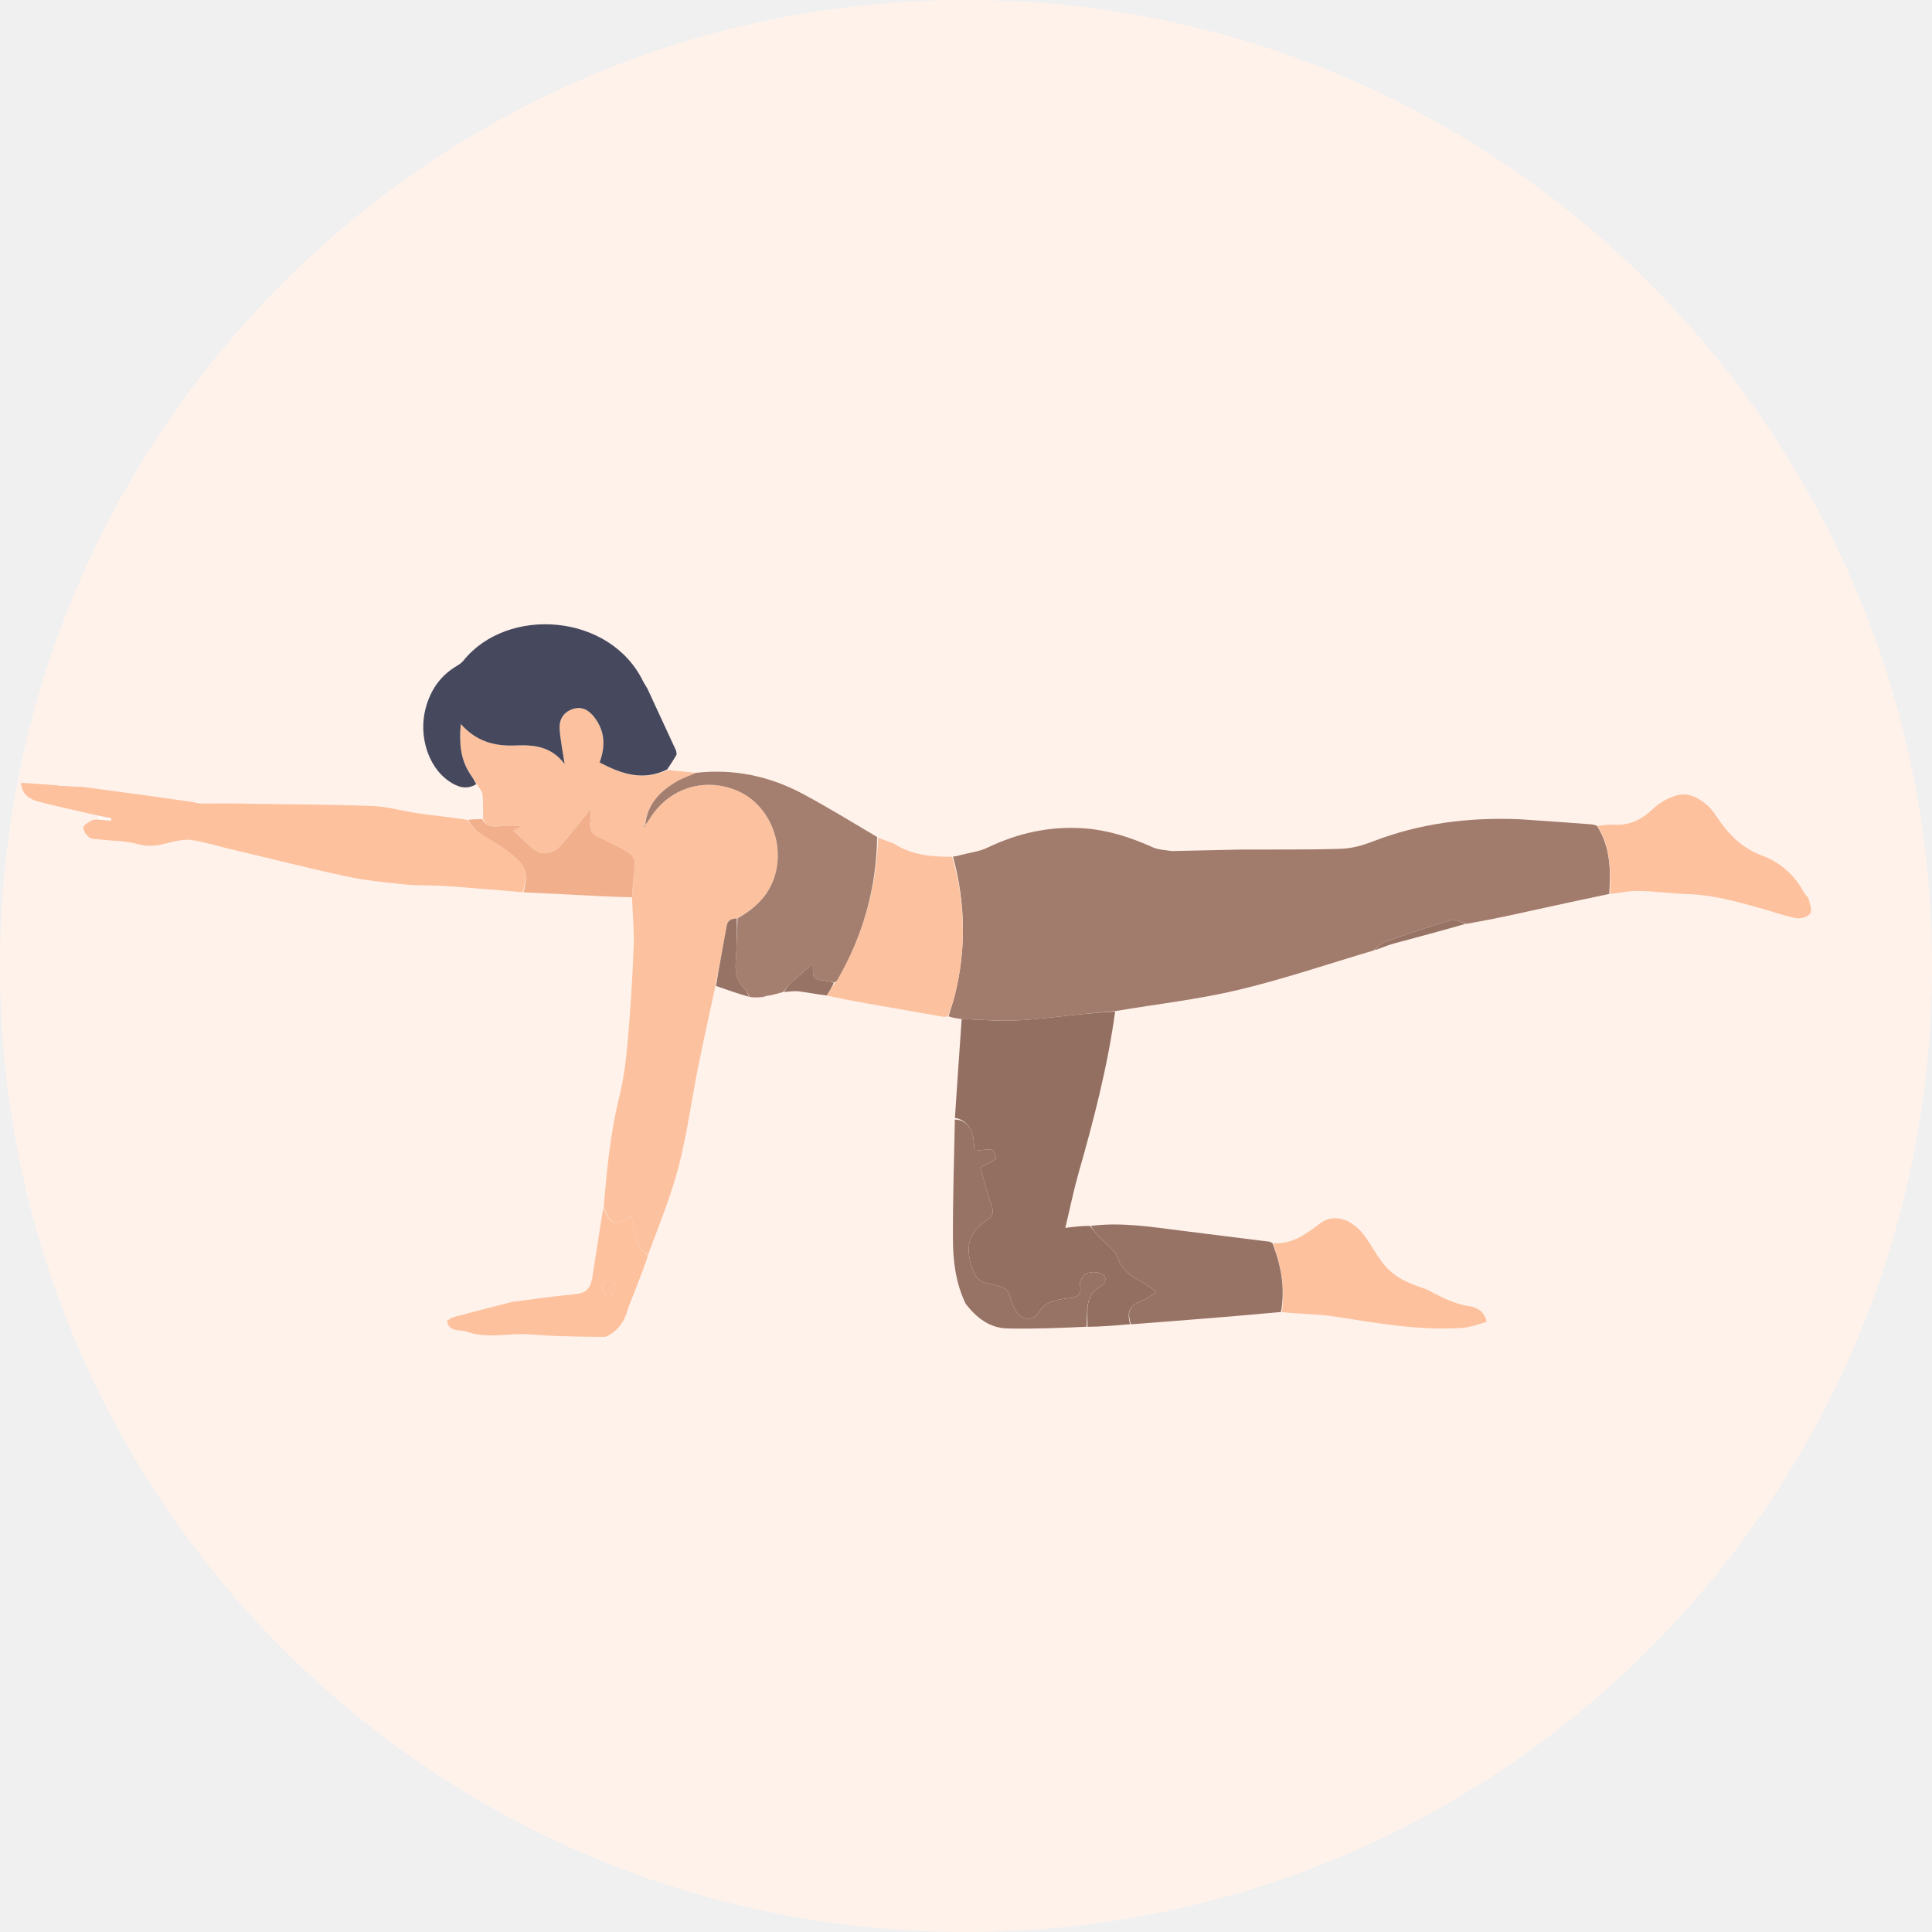
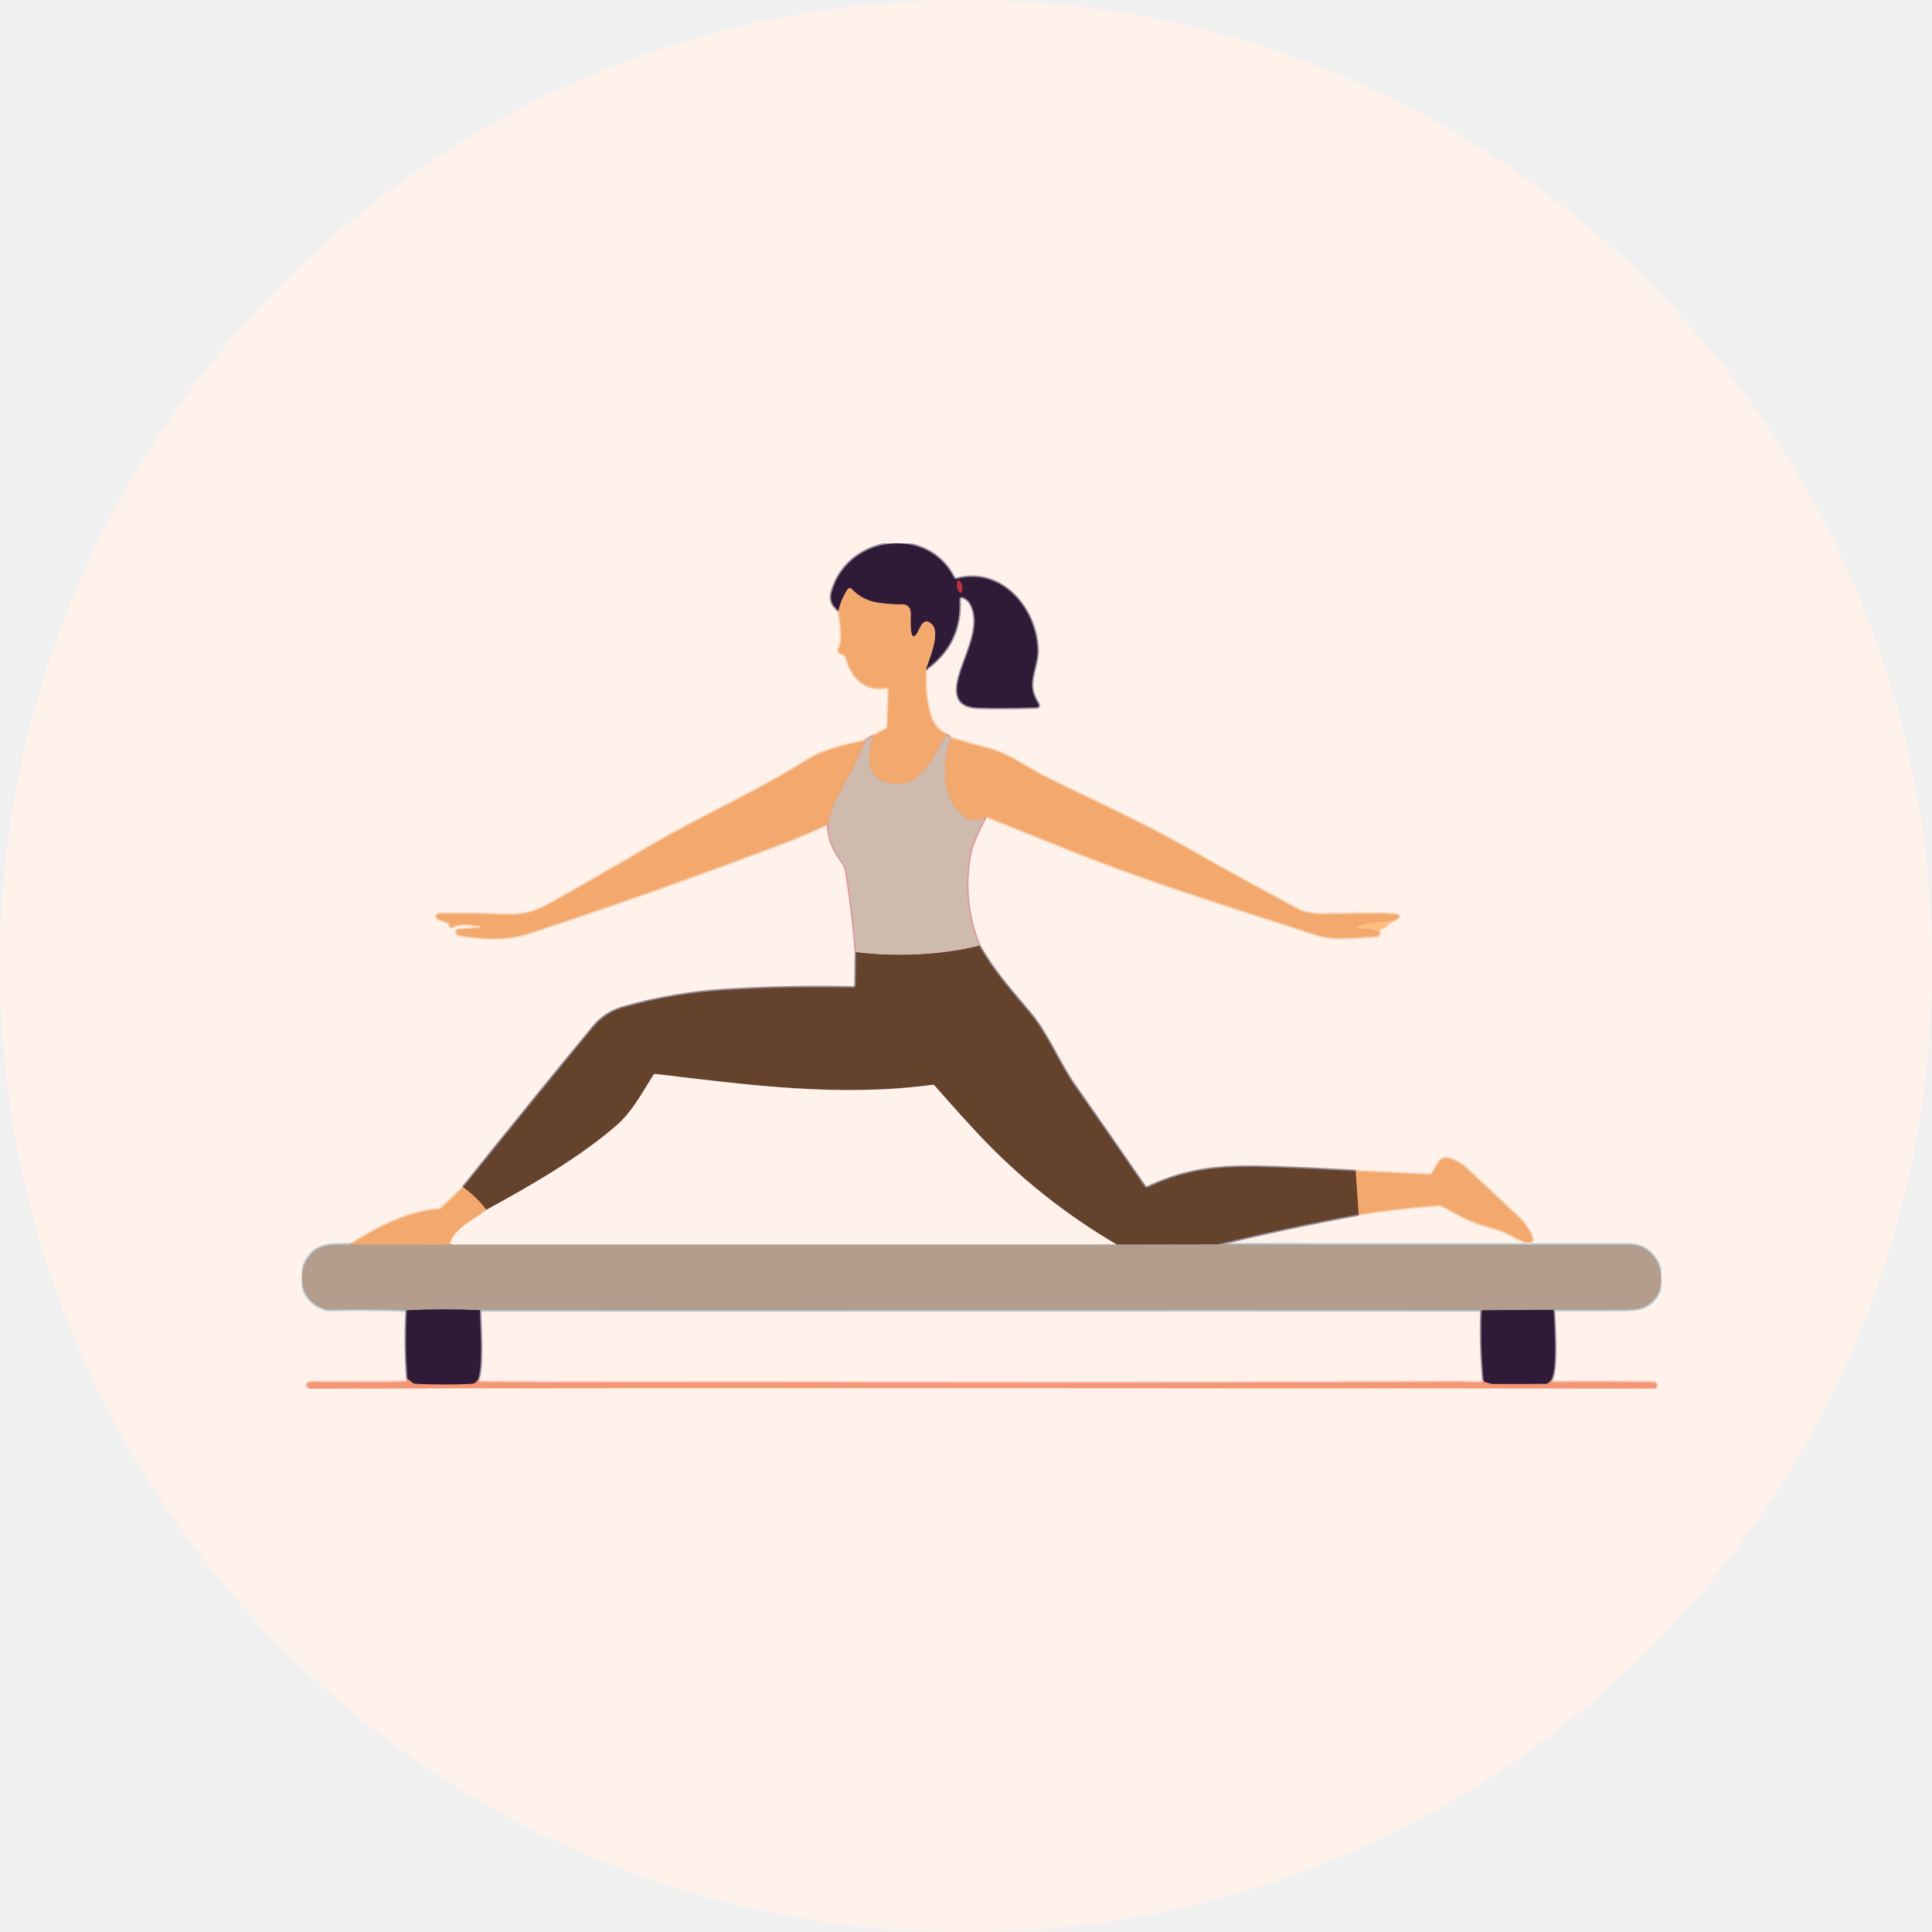
<svg xmlns="http://www.w3.org/2000/svg" width="64" height="64" viewBox="0 0 64 64" fill="none">
-   <g clip-path="url(#clip0_896_10957)">
-     <rect width="64" height="64" rx="32" fill="#FFF2EB" />
-     <path d="M45.501 31.486C44.011 31.927 42.535 32.431 41.025 32.791C39.707 33.105 38.35 33.257 36.96 33.491C36.51 33.537 36.11 33.569 35.711 33.608C35.025 33.674 34.34 33.774 33.652 33.803C33.055 33.828 32.455 33.775 31.832 33.756C31.679 33.734 31.55 33.714 31.422 33.668C31.491 33.425 31.57 33.211 31.625 32.99C32.011 31.45 31.985 29.914 31.572 28.382C31.572 28.382 31.6 28.37 31.633 28.365C31.716 28.349 31.767 28.337 31.818 28.325C32.117 28.246 32.438 28.211 32.711 28.08C33.719 27.596 34.769 27.363 35.885 27.438C36.696 27.494 37.455 27.737 38.192 28.07C38.364 28.147 38.569 28.153 38.812 28.193C39.599 28.177 40.335 28.16 41.071 28.143C42.191 28.138 43.311 28.153 44.429 28.117C44.784 28.106 45.15 28.001 45.486 27.871C47.044 27.27 48.657 27.069 50.344 27.139C51.142 27.191 51.911 27.248 52.68 27.305C52.742 27.31 52.803 27.316 52.898 27.352C53.359 28.074 53.356 28.839 53.308 29.612C52.467 29.79 51.625 29.968 50.765 30.159C50.034 30.323 49.323 30.474 48.576 30.603C48.383 30.543 48.206 30.437 48.072 30.477C47.335 30.697 46.606 30.944 45.88 31.201C45.738 31.252 45.627 31.389 45.501 31.486Z" fill="#A17B6C" />
-     <path d="M17.314 29.556C16.469 29.487 15.624 29.411 14.778 29.352C14.326 29.321 13.87 29.345 13.42 29.299C12.762 29.232 12.1 29.166 11.455 29.028C10.17 28.751 8.895 28.425 7.591 28.117C7.161 28.016 6.761 27.887 6.35 27.828C6.115 27.795 5.858 27.85 5.622 27.91C5.272 27.998 4.949 28.074 4.572 27.965C4.173 27.849 3.738 27.858 3.319 27.809C3.198 27.795 3.052 27.807 2.963 27.743C2.862 27.67 2.763 27.528 2.759 27.412C2.756 27.338 2.923 27.251 3.024 27.184C3.072 27.151 3.142 27.151 3.245 27.147C3.417 27.166 3.548 27.173 3.678 27.181C3.681 27.157 3.683 27.134 3.685 27.11C3.519 27.074 3.354 27.038 3.188 27.003C2.556 26.857 1.921 26.722 1.294 26.559C1.003 26.483 0.731 26.347 0.694 25.931C1.105 25.957 1.492 25.981 1.92 26.018C1.995 26.031 2.029 26.033 2.063 26.034C2.19 26.043 2.318 26.052 2.496 26.062C2.593 26.063 2.64 26.063 2.687 26.062C3.921 26.225 5.154 26.389 6.426 26.575C6.538 26.604 6.613 26.611 6.688 26.617C7.065 26.617 7.441 26.618 7.846 26.615C8.008 26.616 8.143 26.624 8.278 26.626C9.636 26.648 10.994 26.648 12.351 26.7C12.852 26.72 13.347 26.871 13.848 26.942C14.379 27.018 14.913 27.069 15.474 27.157C15.621 27.317 15.721 27.476 15.862 27.579C16.11 27.761 16.393 27.896 16.644 28.075C17.442 28.645 17.521 28.83 17.314 29.556Z" fill="#FDC19E" />
-     <path d="M53.335 29.614C53.356 28.839 53.359 28.074 52.922 27.363C53.1 27.334 53.287 27.31 53.473 27.32C53.983 27.346 54.38 27.155 54.751 26.801C54.978 26.584 55.291 26.408 55.596 26.333C56.037 26.223 56.566 26.596 56.824 26.99C57.208 27.575 57.659 28.079 58.366 28.341C58.958 28.56 59.449 28.977 59.756 29.563C59.799 29.644 59.895 29.705 59.916 29.788C59.958 29.946 60.035 30.162 59.965 30.262C59.89 30.372 59.653 30.441 59.506 30.415C59.143 30.351 58.792 30.22 58.435 30.119C57.611 29.886 56.789 29.648 55.922 29.619C55.376 29.601 54.831 29.524 54.285 29.513C53.978 29.507 53.67 29.579 53.335 29.614Z" fill="#FDC19E" />
-     <path d="M49.248 43.789C48.963 43.874 48.681 43.973 48.393 43.991C46.985 44.078 45.607 43.828 44.223 43.614C43.652 43.526 43.067 43.531 42.463 43.465C42.579 42.662 42.434 41.922 42.173 41.195C42.183 41.191 42.193 41.182 42.202 41.183C42.817 41.215 43.258 40.884 43.721 40.532C44.198 40.169 44.815 40.385 45.24 40.989C45.431 41.261 45.591 41.555 45.791 41.82C46.144 42.29 46.654 42.523 47.221 42.697C47.701 42.941 48.146 43.195 48.675 43.271C48.936 43.309 49.185 43.453 49.248 43.789Z" fill="#FDC19E" />
-     <path d="M3.195 27.019C3.354 27.038 3.52 27.074 3.685 27.11C3.683 27.133 3.681 27.157 3.678 27.18C3.548 27.173 3.417 27.166 3.268 27.144C3.234 27.098 3.218 27.066 3.195 27.019Z" fill="#FEF9F6" />
-     <path d="M6.684 26.597C6.613 26.611 6.538 26.604 6.451 26.579C6.519 26.565 6.599 26.571 6.684 26.597Z" fill="#FEFAF7" />
-     <path d="M2.684 26.041C2.64 26.063 2.593 26.063 2.523 26.06C2.56 26.045 2.621 26.033 2.684 26.041Z" fill="#FEFAF7" />
-     <path d="M50.374 26.231C50.345 26.215 50.314 26.181 50.298 26.136C50.333 26.154 50.352 26.184 50.374 26.231Z" fill="#FEFAF7" />
-     <path d="M2.059 26.018C2.029 26.032 1.995 26.031 1.948 26.017C1.976 26.003 2.016 26.003 2.059 26.018Z" fill="#FEFAF7" />
-     <path d="M50.311 25.982C50.282 25.965 50.252 25.931 50.236 25.886C50.27 25.904 50.29 25.934 50.311 25.982Z" fill="#FEFAF7" />
-     <path d="M19.999 39.999C20.099 38.76 20.219 37.525 20.52 36.31C20.668 35.711 20.742 35.088 20.796 34.471C20.886 33.438 20.95 32.401 20.991 31.365C21.012 30.848 20.958 30.327 20.938 29.751C20.958 29.445 20.97 29.197 20.999 28.951C21.065 28.404 21.036 28.339 20.545 28.084C20.343 27.979 20.145 27.86 19.933 27.783C19.652 27.68 19.508 27.521 19.558 27.205C19.583 27.049 19.562 26.886 19.562 26.802C19.265 27.169 18.939 27.602 18.58 28.004C18.337 28.276 17.963 28.343 17.735 28.172C17.482 27.982 17.259 27.75 17.006 27.521C17.111 27.462 17.193 27.416 17.275 27.369C17.023 27.333 16.785 27.344 16.548 27.369C16.318 27.395 16.11 27.389 16.004 27.136C16 26.865 16.012 26.593 15.985 26.325C15.974 26.215 15.88 26.114 15.8 25.981C15.714 25.858 15.657 25.76 15.592 25.667C15.25 25.171 15.21 24.623 15.263 23.981C15.78 24.566 16.392 24.722 17.061 24.695C17.67 24.67 18.247 24.709 18.704 25.309C18.637 24.858 18.561 24.503 18.538 24.144C18.52 23.841 18.661 23.594 18.968 23.49C19.283 23.383 19.514 23.53 19.697 23.771C20.043 24.226 20.058 24.726 19.863 25.256C20.588 25.643 21.31 25.881 22.122 25.508C22.453 25.547 22.763 25.568 23.056 25.601C22.82 25.709 22.587 25.782 22.385 25.905C21.851 26.227 21.441 26.649 21.361 27.319C21.343 27.348 21.339 27.371 21.335 27.394C21.343 27.396 21.351 27.397 21.358 27.398C21.364 27.37 21.369 27.341 21.393 27.303C21.457 27.223 21.503 27.154 21.548 27.083C22.175 26.102 23.337 25.739 24.412 26.189C25.397 26.602 25.953 27.766 25.709 28.855C25.543 29.596 25.061 30.064 24.408 30.425C24.21 30.431 24.103 30.489 24.069 30.686C23.955 31.343 23.824 31.996 23.696 32.679C23.503 33.59 23.302 34.469 23.125 35.354C22.906 36.45 22.761 37.565 22.481 38.644C22.223 39.636 21.828 40.591 21.47 41.562C21.34 41.457 21.177 41.37 21.135 41.244C21.033 40.935 20.986 40.607 20.918 40.296C20.326 40.618 20.256 40.597 19.999 39.999Z" fill="#FCC29F" />
-     <path d="M22.101 25.49C21.31 25.881 20.588 25.643 19.863 25.256C20.058 24.726 20.043 24.226 19.697 23.771C19.514 23.53 19.283 23.383 18.968 23.49C18.661 23.594 18.52 23.841 18.538 24.144C18.561 24.503 18.637 24.858 18.704 25.309C18.247 24.709 17.67 24.67 17.061 24.695C16.392 24.722 15.78 24.566 15.263 23.982C15.21 24.623 15.25 25.171 15.592 25.667C15.657 25.76 15.715 25.858 15.778 25.977C15.438 26.184 15.135 26.062 14.852 25.864C14.185 25.395 13.862 24.377 14.096 23.478C14.251 22.882 14.569 22.399 15.108 22.075C15.195 22.022 15.288 21.963 15.351 21.885C16.805 20.069 20.22 20.304 21.316 22.594C21.374 22.691 21.41 22.752 21.447 22.813C21.759 23.488 22.072 24.163 22.384 24.839C22.401 24.876 22.409 24.916 22.415 24.994C22.305 25.184 22.203 25.337 22.101 25.49Z" fill="#46495E" />
-     <path d="M31.542 28.38C31.985 29.914 32.011 31.451 31.625 32.991C31.57 33.211 31.491 33.425 31.397 33.667C31.32 33.687 31.268 33.686 31.217 33.677C30.373 33.53 29.529 33.384 28.685 33.235C28.249 33.158 27.814 33.075 27.386 32.977C27.476 32.831 27.557 32.704 27.656 32.565C27.698 32.518 27.725 32.487 27.746 32.451C28.584 30.994 29.033 29.427 29.09 27.748C29.281 27.819 29.45 27.885 29.619 27.952C30.2 28.319 30.847 28.39 31.542 28.38Z" fill="#FCC29F" />
-     <path d="M15.976 27.134C16.11 27.39 16.318 27.395 16.548 27.37C16.784 27.344 17.023 27.333 17.275 27.369C17.193 27.416 17.111 27.462 17.006 27.521C17.259 27.75 17.481 27.982 17.735 28.172C17.963 28.343 18.337 28.276 18.58 28.004C18.939 27.602 19.264 27.169 19.562 26.802C19.562 26.886 19.583 27.049 19.558 27.205C19.508 27.521 19.652 27.68 19.933 27.783C20.145 27.86 20.343 27.979 20.545 28.084C21.036 28.34 21.065 28.404 20.999 28.951C20.97 29.197 20.958 29.445 20.938 29.722C20.223 29.71 19.51 29.668 18.796 29.63C18.32 29.604 17.844 29.585 17.341 29.559C17.521 28.83 17.442 28.645 16.644 28.075C16.393 27.896 16.11 27.761 15.862 27.579C15.721 27.476 15.621 27.317 15.503 27.162C15.651 27.138 15.8 27.136 15.976 27.134Z" fill="#F1AF8C" />
-     <path d="M31.807 28.308C31.767 28.337 31.716 28.349 31.645 28.357C31.683 28.332 31.74 28.312 31.807 28.308Z" fill="#FEF9F6" />
-     <path d="M19.983 40.019C20.256 40.597 20.326 40.618 20.918 40.296C20.986 40.608 21.033 40.935 21.135 41.244C21.177 41.371 21.34 41.457 21.469 41.585C21.266 42.176 21.041 42.744 20.816 43.312C20.701 43.737 20.502 44.094 20.058 44.284C19.51 44.289 18.969 44.273 18.373 44.255C17.875 44.232 17.429 44.174 16.988 44.202C16.473 44.234 15.961 44.291 15.466 44.116C15.233 44.033 14.871 44.149 14.808 43.75C14.886 43.708 14.959 43.649 15.041 43.627C15.677 43.456 16.315 43.293 16.976 43.124C17.653 43.038 18.305 42.943 18.959 42.883C19.39 42.843 19.552 42.739 19.624 42.301C19.746 41.548 19.854 40.793 19.983 40.019ZM20.087 42.427C19.843 42.539 19.952 42.722 20.018 42.872C20.044 42.931 20.159 42.95 20.234 42.987C20.28 42.851 20.352 42.718 20.367 42.578C20.384 42.427 20.294 42.347 20.087 42.427Z" fill="#FDC19E" />
-     <path d="M37.437 43.866C36.974 43.906 36.512 43.947 36.023 43.953C36.04 43.436 35.906 42.898 36.482 42.599C36.626 42.524 36.681 42.299 36.516 42.208C36.375 42.13 36.146 42.122 35.995 42.182C35.884 42.227 35.753 42.449 35.776 42.561C35.844 42.886 35.702 42.971 35.428 43.003C35.03 43.05 34.645 43.079 34.389 43.495C34.208 43.79 33.81 43.719 33.646 43.413C33.569 43.269 33.491 43.117 33.46 42.96C33.417 42.747 33.313 42.678 33.105 42.605C32.808 42.501 32.433 42.579 32.253 42.13C31.955 41.389 32.036 40.855 32.694 40.414C32.911 40.269 32.928 40.142 32.837 39.901C32.68 39.485 32.585 39.046 32.481 38.676C32.707 38.554 32.866 38.494 32.984 38.387C33.012 38.362 32.918 38.105 32.85 38.09C32.694 38.056 32.518 38.103 32.287 38.123C32.278 38.037 32.258 37.904 32.251 37.77C32.231 37.384 31.963 37.072 31.633 37.034C31.705 35.923 31.781 34.84 31.857 33.757C32.455 33.775 33.055 33.829 33.652 33.803C34.34 33.774 35.025 33.674 35.711 33.608C36.11 33.57 36.51 33.538 36.941 33.505C36.694 35.317 36.235 37.085 35.733 38.843C35.566 39.431 35.444 40.031 35.289 40.675C35.582 40.639 35.829 40.609 36.102 40.608C36.206 40.735 36.279 40.838 36.364 40.93C36.586 41.173 36.916 41.374 37.017 41.658C37.178 42.108 37.511 42.291 37.871 42.494C38.024 42.581 38.163 42.693 38.308 42.794C38.163 42.886 38.028 43.007 37.87 43.066C37.431 43.23 37.315 43.425 37.437 43.866Z" fill="#936F61" />
-     <path d="M37.464 43.869C37.315 43.425 37.431 43.23 37.87 43.066C38.028 43.007 38.163 42.886 38.308 42.794C38.163 42.693 38.024 42.581 37.871 42.494C37.512 42.291 37.178 42.108 37.017 41.658C36.916 41.374 36.587 41.173 36.364 40.93C36.279 40.838 36.206 40.735 36.13 40.61C37.136 40.481 38.123 40.64 39.112 40.765C40.091 40.889 41.07 41.01 42.049 41.133C42.078 41.137 42.105 41.156 42.153 41.182C42.434 41.922 42.579 42.662 42.434 43.461C40.783 43.614 39.138 43.743 37.464 43.869Z" fill="#977365" />
-     <path d="M45.524 31.483C45.627 31.389 45.738 31.252 45.88 31.202C46.606 30.944 47.335 30.697 48.072 30.477C48.206 30.438 48.383 30.543 48.551 30.602C47.76 30.833 46.959 31.041 46.16 31.259C45.951 31.317 45.75 31.406 45.524 31.483Z" fill="#977365" />
-     <path d="M31.989 43.191C31.659 42.503 31.57 41.778 31.567 41.05C31.562 39.739 31.603 38.428 31.631 37.089C31.963 37.072 32.231 37.383 32.251 37.77C32.258 37.904 32.278 38.037 32.287 38.123C32.518 38.103 32.694 38.055 32.85 38.09C32.918 38.105 33.012 38.361 32.984 38.387C32.866 38.493 32.707 38.554 32.482 38.675C32.586 39.045 32.68 39.485 32.837 39.901C32.928 40.141 32.911 40.269 32.694 40.414C32.036 40.855 31.956 41.389 32.253 42.13C32.433 42.579 32.808 42.5 33.105 42.605C33.313 42.678 33.417 42.746 33.46 42.959C33.491 43.117 33.569 43.269 33.646 43.413C33.81 43.719 34.208 43.789 34.389 43.495C34.645 43.079 35.03 43.05 35.428 43.003C35.702 42.97 35.844 42.886 35.776 42.561C35.753 42.448 35.884 42.227 35.995 42.182C36.146 42.121 36.375 42.13 36.516 42.208C36.681 42.298 36.626 42.523 36.482 42.598C35.906 42.897 36.04 43.436 35.993 43.95C35.118 43.993 34.246 44.025 33.376 44.007C32.787 43.996 32.352 43.658 31.989 43.191Z" fill="#977365" />
-     <path d="M25.939 32.862C25.769 32.911 25.599 32.961 25.393 32.992C25.301 32.995 25.246 33.015 25.19 33.035C25.081 33.041 24.973 33.047 24.837 33.026C24.759 32.913 24.722 32.811 24.653 32.743C24.404 32.499 24.348 32.206 24.372 31.872C24.405 31.389 24.414 30.904 24.433 30.421C25.061 30.064 25.543 29.596 25.709 28.855C25.953 27.766 25.397 26.602 24.412 26.189C23.337 25.739 22.175 26.102 21.548 27.083C21.503 27.154 21.457 27.223 21.394 27.303C21.375 27.312 21.375 27.313 21.375 27.313C21.441 26.649 21.851 26.227 22.385 25.905C22.587 25.782 22.82 25.709 23.056 25.601C24.319 25.46 25.495 25.711 26.591 26.296C27.423 26.741 28.227 27.236 29.056 27.727C29.033 29.427 28.584 30.994 27.746 32.451C27.725 32.487 27.698 32.518 27.639 32.545C27.545 32.525 27.486 32.507 27.426 32.5C26.924 32.443 26.924 32.443 26.929 31.959C26.929 31.948 26.904 31.936 26.91 31.941C26.678 32.144 26.446 32.339 26.224 32.544C26.119 32.64 26.033 32.755 25.939 32.862Z" fill="#A47E6F" />
-     <path d="M24.408 30.425C24.414 30.905 24.405 31.389 24.372 31.872C24.348 32.207 24.404 32.499 24.653 32.743C24.722 32.812 24.759 32.913 24.811 33.02C24.454 32.919 24.097 32.795 23.719 32.662C23.824 31.997 23.955 31.343 24.069 30.686C24.103 30.489 24.21 30.431 24.408 30.425Z" fill="#977365" />
-     <path d="M21.375 27.312C21.369 27.341 21.364 27.37 21.358 27.398C21.351 27.397 21.343 27.396 21.335 27.395C21.339 27.372 21.343 27.349 21.361 27.319C21.375 27.313 21.375 27.313 21.375 27.312Z" fill="#A47E6F" />
-     <path d="M25.963 32.86C26.033 32.756 26.119 32.64 26.223 32.544C26.446 32.339 26.678 32.144 26.91 31.941C26.903 31.936 26.929 31.948 26.929 31.959C26.924 32.443 26.924 32.443 27.426 32.501C27.486 32.507 27.545 32.525 27.622 32.558C27.557 32.704 27.476 32.831 27.386 32.977C27.076 32.942 26.776 32.878 26.472 32.841C26.314 32.822 26.15 32.851 25.963 32.86Z" fill="#977365" />
-     <path d="M20.108 42.416C20.294 42.347 20.384 42.427 20.367 42.578C20.352 42.717 20.28 42.851 20.234 42.987C20.159 42.95 20.044 42.931 20.018 42.872C19.952 42.721 19.843 42.539 20.108 42.416Z" fill="#FCC29F" />
-     <path d="M25.209 33.039C25.246 33.015 25.301 32.994 25.368 32.99C25.329 33.019 25.279 33.031 25.209 33.039Z" fill="#977365" />
+   <rect width="64" height="64" rx="32" fill="#FFF2EB" />
+   <g clip-path="url(#clip0_1759_310)">
+     <path d="M27.779 20.225C27.823 20.591 27.95 21.174 27.778 21.512C27.756 21.554 27.774 21.605 27.815 21.625L27.979 21.705C28.002 21.716 28.017 21.736 28.023 21.76C28.184 22.403 28.614 22.906 29.34 22.779C29.392 22.77 29.439 22.812 29.438 22.864L29.397 24.074C29.397 24.104 29.38 24.131 29.354 24.145L28.927 24.378" stroke="#F9D4B7" stroke-width="0.1" stroke-miterlimit="10" />
+     <path d="M28.927 24.378L28.655 24.545" stroke="#DF989F" stroke-width="0.1" stroke-miterlimit="10" />
+     <path d="M28.655 24.545C27.994 24.676 27.295 24.828 26.718 25.194C25.106 26.214 23.234 27.034 21.527 28.037C20.438 28.677 19.343 29.305 18.242 29.923C17.628 30.268 17.213 30.339 16.518 30.296C15.841 30.255 15.233 30.266 14.589 30.27C14.466 30.271 14.43 30.319 14.482 30.415C14.493 30.433 14.51 30.447 14.53 30.454L14.833 30.552C14.863 30.562 14.884 30.587 14.889 30.618L14.895 30.656C14.903 30.7 14.951 30.724 14.991 30.704C15.271 30.563 15.588 30.635 15.887 30.674C15.9 30.676 15.91 30.686 15.912 30.698C15.918 30.761 15.412 30.764 15.193 30.789C15.152 30.794 15.121 30.826 15.118 30.867C15.115 30.929 15.143 30.965 15.203 30.976C15.915 31.1 16.776 31.158 17.488 30.923C20.374 29.972 23.237 28.956 26.076 27.876C26.541 27.699 26.99 27.496 27.439 27.293" stroke="#F9D4B7" stroke-width="0.1" stroke-miterlimit="10" />
+     <path d="M27.438 27.294C27.453 27.827 27.603 28.131 27.908 28.555C27.98 28.657 28.026 28.767 28.044 28.886C28.183 29.765 28.288 30.652 28.361 31.547" stroke="#DF989F" stroke-width="0.1" stroke-miterlimit="10" />
+     <path d="M28.361 31.547L28.346 32.633C28.345 32.68 28.306 32.717 28.26 32.716C26.853 32.685 25.448 32.711 24.044 32.797C22.896 32.868 21.77 33.06 20.666 33.371C20.256 33.486 19.923 33.7 19.666 34.012C18.431 35.507 16.99 37.281 15.342 39.332" stroke="#978D9B" stroke-width="0.1" stroke-miterlimit="10" />
+     <path d="M15.342 39.333L14.612 40.032C14.598 40.045 14.58 40.053 14.561 40.054C13.499 40.139 12.525 40.642 11.603 41.23" stroke="#F9D4B7" stroke-width="0.1" stroke-miterlimit="10" />
+     <path d="M11.603 41.23C11.05 41.226 10.579 41.196 10.265 41.589C9.822 42.145 9.931 42.989 10.621 43.308C10.742 43.364 10.851 43.391 10.95 43.388C11.793 43.369 12.635 43.375 13.477 43.406" stroke="#B8CCD6" stroke-width="0.1" stroke-miterlimit="10" />
+     <path d="M13.476 43.406C13.434 44.158 13.441 44.909 13.498 45.66" stroke="#978D9B" stroke-width="0.1" stroke-miterlimit="10" />
+     <path d="M13.498 45.66C13.525 45.701 13.529 45.734 13.51 45.759C13.471 45.81 10.677 45.785 10.377 45.785C10.273 45.785 10.056 45.821 10.235 45.979C10.25 45.992 10.27 46 10.29 46C25.124 45.941 39.958 45.986 54.79 45.995C54.835 45.995 54.871 45.96 54.874 45.916L54.876 45.882C54.878 45.835 54.84 45.795 54.793 45.794C53.683 45.78 52.572 45.778 51.463 45.786C51.421 45.787 51.391 45.765 51.376 45.721" stroke="#FACABA" stroke-width="0.1" stroke-miterlimit="10" />
+     <path d="M51.377 45.721C51.599 45.355 51.485 43.893 51.466 43.391" stroke="#978D9B" stroke-width="0.1" stroke-miterlimit="10" />
+     <path d="M51.466 43.39C52.25 43.394 53.035 43.394 53.822 43.388C54.137 43.385 54.367 43.345 54.514 43.267C55.44 42.769 55.038 41.232 53.986 41.233C49.435 41.235 44.884 41.232 40.332 41.222" stroke="#B8CCD6" stroke-width="0.1" stroke-miterlimit="10" />
+     <path d="M40.332 41.222C41.883 40.842 43.443 40.51 45.01 40.226" stroke="#978D9B" stroke-width="0.1" stroke-miterlimit="10" />
+     <path d="M45.01 40.225C45.908 40.086 46.801 39.983 47.688 39.919C47.703 39.918 47.718 39.92 47.731 39.927C48.166 40.142 48.583 40.414 49.041 40.557C49.353 40.655 49.687 40.724 49.978 40.872C50.082 40.925 50.968 41.477 50.719 40.891C50.65 40.727 50.423 40.44 50.333 40.356C49.756 39.812 49.179 39.269 48.6 38.727C48.42 38.558 48.223 38.442 48.009 38.378C47.853 38.331 47.733 38.38 47.648 38.523L47.44 38.872C47.424 38.898 47.395 38.913 47.364 38.912L44.909 38.796" stroke="#F9D4B7" stroke-width="0.1" stroke-miterlimit="10" />
+     <path d="M44.909 38.795C44.066 38.748 43.222 38.708 42.377 38.677C40.702 38.615 39.488 38.638 38.021 39.334C37.984 39.352 37.94 39.34 37.917 39.307C37.149 38.19 36.376 37.075 35.598 35.964C35.059 35.195 34.709 34.269 34.115 33.562C33.363 32.668 32.913 32.164 32.435 31.332" stroke="#978D9B" stroke-width="0.1" stroke-miterlimit="10" />
+     <path d="M32.435 31.332C32.028 30.334 31.931 29.302 32.141 28.236C32.187 28 32.357 27.601 32.65 27.039" stroke="#DF989F" stroke-width="0.1" stroke-miterlimit="10" />
+     <path d="M32.651 27.039C33.585 27.413 34.522 27.788 35.462 28.163C37.968 29.165 40.249 29.873 43.663 30.978C44.174 31.144 44.892 31.052 45.616 31.01C45.638 31.008 45.659 30.998 45.673 30.982C45.707 30.945 45.708 30.901 45.675 30.852" stroke="#F9D4B7" stroke-width="0.1" stroke-miterlimit="10" />
+     <path d="M45.675 30.852C45.713 30.781 45.772 30.74 45.853 30.729C45.872 30.727 45.89 30.718 45.903 30.704L46.075 30.521" stroke="#FFDEC0" stroke-width="0.1" stroke-miterlimit="10" />
+     <path d="M46.076 30.521C46.143 30.507 46.204 30.482 46.258 30.447C46.384 30.363 46.371 30.312 46.221 30.294C46.067 30.276 45.935 30.266 45.825 30.266C45.351 30.263 44.702 30.27 43.874 30.286C43.62 30.291 43.209 30.241 43.028 30.145C41.742 29.455 40.464 28.751 39.195 28.031C37.747 27.21 36.213 26.522 34.718 25.787C33.997 25.433 33.368 24.924 32.569 24.751C32.183 24.666 31.847 24.544 31.481 24.441" stroke="#F9D4B7" stroke-width="0.1" stroke-miterlimit="10" />
+     <path d="M31.481 24.441L31.356 24.332" stroke="#DF989F" stroke-width="0.1" stroke-miterlimit="10" />
+     <path d="M31.356 24.332C31.078 24.196 30.896 23.974 30.81 23.67C30.68 23.211 30.635 22.709 30.675 22.165" stroke="#F9D4B7" stroke-width="0.1" stroke-miterlimit="10" />
+     <path d="M30.674 22.164C31.463 21.592 31.831 20.825 31.779 19.861C31.776 19.801 31.835 19.758 31.892 19.779C31.998 19.817 32.078 19.881 32.134 19.971C32.535 20.616 32.063 21.54 31.847 22.191C31.651 22.78 31.545 23.4 32.376 23.437C32.835 23.458 33.48 23.455 34.313 23.429C34.411 23.427 34.434 23.384 34.381 23.301C34.307 23.185 34.252 23.062 34.215 22.931C34.09 22.49 34.373 22.014 34.366 21.55C34.343 20.177 33.18 18.783 31.694 19.179C31.655 19.189 31.616 19.172 31.598 19.136C30.701 17.374 28.047 17.755 27.552 19.636C27.493 19.862 27.568 20.059 27.779 20.225" stroke="#978D9B" stroke-width="0.1" stroke-miterlimit="10" />
+     <path d="M30.674 22.165C30.785 21.836 31.16 20.967 30.872 20.683C30.556 20.369 30.454 20.908 30.341 21.031C30.106 21.286 30.177 20.405 30.171 20.307C30.159 20.107 30.054 20.011 29.854 20.019C29.668 20.024 29.429 20.009 29.139 19.974C28.769 19.928 28.46 19.772 28.21 19.508C28.173 19.469 28.11 19.474 28.08 19.519C27.934 19.736 27.834 19.972 27.778 20.225" stroke="#916253" stroke-width="0.1" stroke-miterlimit="10" />
+     <path d="M31.356 24.332C31.242 24.502 31.138 24.675 31.046 24.852C30.72 25.481 30.255 26.128 29.431 25.935C28.653 25.754 28.737 24.986 28.927 24.378M31.481 24.441C31.243 25.327 31.149 26.301 31.874 27.004C32.08 27.206 32.339 27.216 32.651 27.039" stroke="#D96D56" stroke-width="0.1" stroke-miterlimit="10" />
+     <path d="M32.435 31.332C31.16 31.65 29.66 31.706 28.361 31.547" stroke="#77263B" stroke-width="0.1" stroke-miterlimit="10" />
+     <path d="M27.438 27.294C27.497 26.942 27.59 26.653 27.719 26.425C28.134 25.691 28.446 25.065 28.655 24.545" stroke="#D96D56" stroke-width="0.1" stroke-miterlimit="10" />
+     <path d="M44.909 38.795L45.01 40.225" stroke="#916253" stroke-width="0.1" stroke-miterlimit="10" />
+     <path d="M40.332 41.222L36.991 41.227" stroke="#505A72" stroke-width="0.1" stroke-miterlimit="10" />
+     <path d="M36.991 41.227C35.273 40.217 33.748 39.001 32.416 37.579C32.001 37.135 31.516 36.597 30.962 35.964C30.944 35.943 30.916 35.932 30.888 35.936C27.814 36.352 24.771 35.942 21.719 35.578C21.687 35.574 21.655 35.589 21.639 35.617C21.285 36.185 20.928 36.838 20.447 37.259C19.206 38.345 17.595 39.268 16.108 40.079" stroke="#978D9B" stroke-width="0.1" stroke-miterlimit="10" />
+     <path d="M16.107 40.079C15.894 39.787 15.639 39.538 15.342 39.333" stroke="#916253" stroke-width="0.1" stroke-miterlimit="10" />
+     <path d="M46.075 30.521C45.965 30.519 44.846 30.605 44.961 30.753C44.969 30.762 44.98 30.767 44.991 30.766C45.224 30.746 45.452 30.774 45.675 30.852" stroke="#F9B378" stroke-width="0.1" stroke-miterlimit="10" />
+     <path d="M51.466 43.391L49.083 43.406" stroke="#505A72" stroke-width="0.1" stroke-miterlimit="10" />
+     <path d="M49.083 43.406C38.02 43.39 26.958 43.414 15.896 43.403" stroke="#B8CCD6" stroke-width="0.1" stroke-miterlimit="10" />
+     <path d="M15.896 43.403C15.09 43.366 14.283 43.367 13.477 43.406" stroke="#505A72" stroke-width="0.1" stroke-miterlimit="10" />
+     <path d="M36.991 41.227L15.027 41.231C15.014 41.231 14.989 41.224 14.95 41.21C14.933 41.204 14.916 41.203 14.897 41.206" stroke="#B8CCD6" stroke-width="0.1" stroke-miterlimit="10" />
+     <path d="M14.897 41.206C15.036 40.683 15.729 40.386 16.107 40.079" stroke="#F9D4B7" stroke-width="0.1" stroke-miterlimit="10" />
+     <path d="M14.897 41.206C14.859 41.225 14.804 41.234 14.729 41.234C13.688 41.233 12.646 41.232 11.603 41.23" stroke="#B2A18D" stroke-width="0.1" stroke-miterlimit="10" />
+     <path d="M51.377 45.721C51.327 45.802 51.27 45.843 51.208 45.844C50.611 45.847 50.012 45.848 49.415 45.846C49.407 45.846 49.398 45.845 49.391 45.842L49.15 45.769" stroke="#925856" stroke-width="0.1" stroke-miterlimit="10" />
+     <path d="M49.083 43.406C49.051 44.194 49.074 44.981 49.15 45.769" stroke="#978D9B" stroke-width="0.1" stroke-miterlimit="10" />
+     <path d="M49.15 45.769C49.049 45.791 48.927 45.799 48.785 45.794C48.564 45.785 48.443 45.781 48.421 45.781C41.243 45.808 34.066 45.814 26.889 45.798C23.234 45.79 19.58 45.813 15.925 45.782C15.872 45.781 15.835 45.761 15.812 45.721" stroke="#FACABA" stroke-width="0.1" stroke-miterlimit="10" />
+     <path d="M15.896 43.403C15.898 43.861 16.012 45.395 15.812 45.721" stroke="#978D9B" stroke-width="0.1" stroke-miterlimit="10" />
+     <path d="M15.812 45.721C15.772 45.796 15.718 45.837 15.649 45.841C15.08 45.875 14.447 45.875 13.748 45.841C13.692 45.838 13.608 45.778 13.498 45.66" stroke="#925856" stroke-width="0.1" stroke-miterlimit="10" />
+     <path d="M31.83 19.638C31.876 19.629 31.893 19.53 31.871 19.417C31.848 19.305 31.792 19.221 31.747 19.23C31.702 19.239 31.684 19.338 31.707 19.451C31.729 19.563 31.785 19.647 31.83 19.638Z" stroke="#77263B" stroke-width="0.1" stroke-miterlimit="10" />
+     <path d="M30.674 22.164C30.785 21.835 31.16 20.966 30.872 20.682C30.556 20.368 30.454 20.908 30.341 21.031C30.106 21.285 30.177 20.405 30.171 20.306C30.159 20.107 30.054 20.011 29.854 20.018C29.668 20.024 29.429 20.009 29.139 19.973C28.769 19.927 28.46 19.772 28.21 19.508C28.173 19.469 28.11 19.474 28.08 19.519C27.934 19.736 27.834 19.972 27.778 20.225C27.567 20.059 27.492 19.862 27.552 19.636C28.046 17.755 30.7 17.374 31.597 19.136C31.616 19.172 31.655 19.189 31.693 19.179C33.179 18.783 34.343 20.177 34.365 21.55C34.373 22.013 34.09 22.49 34.214 22.931C34.252 23.062 34.307 23.185 34.38 23.301C34.433 23.384 34.41 23.427 34.313 23.429C33.48 23.455 32.834 23.458 32.375 23.437C31.544 23.4 31.65 22.78 31.846 22.191C32.062 21.54 32.535 20.616 32.133 19.971C32.077 19.881 31.997 19.817 31.891 19.779C31.835 19.758 31.775 19.801 31.779 19.861C31.831 20.825 31.462 21.592 30.674 22.164M31.83 19.637C31.876 19.628 31.893 19.53 31.871 19.417C31.848 19.304 31.792 19.221 31.747 19.23C31.702 19.239 31.684 19.337 31.707 19.45C31.729 19.563 31.785 19.647 31.83 19.637Z" fill="#2F1B37" />
+     <path d="M31.83 19.638C31.785 19.647 31.729 19.564 31.707 19.451C31.684 19.338 31.702 19.239 31.747 19.23C31.792 19.221 31.848 19.305 31.871 19.417C31.893 19.53 31.876 19.629 31.83 19.638Z" fill="#BE303E" />
+     <path d="M30.674 22.164C30.635 22.709 30.68 23.211 30.81 23.669C30.896 23.974 31.078 24.196 31.356 24.332C31.241 24.501 31.138 24.675 31.046 24.852C30.72 25.48 30.255 26.128 29.43 25.935C28.653 25.754 28.737 24.986 28.927 24.378L29.354 24.145C29.38 24.131 29.396 24.104 29.397 24.074L29.438 22.864C29.439 22.812 29.392 22.77 29.34 22.779C28.614 22.906 28.184 22.403 28.023 21.76C28.017 21.736 28.002 21.716 27.979 21.705L27.815 21.626C27.773 21.605 27.756 21.554 27.778 21.512C27.95 21.174 27.824 20.591 27.779 20.225C27.834 19.972 27.935 19.736 28.08 19.519C28.11 19.474 28.174 19.469 28.21 19.508C28.46 19.772 28.769 19.927 29.14 19.973C29.429 20.009 29.668 20.024 29.855 20.018C30.054 20.011 30.159 20.107 30.171 20.306C30.177 20.405 30.107 21.285 30.341 21.03C30.455 20.908 30.556 20.368 30.873 20.682C31.16 20.966 30.785 21.835 30.675 22.164L30.674 22.164Z" fill="#F3A96E" />
+     <path d="M31.356 24.332L31.482 24.441C31.243 25.327 31.149 26.301 31.874 27.004C32.08 27.206 32.339 27.216 32.651 27.039C32.358 27.601 32.187 28 32.141 28.236C31.931 29.302 32.029 30.334 32.435 31.332C31.16 31.651 29.66 31.706 28.361 31.547C28.289 30.652 28.184 29.765 28.045 28.886C28.026 28.767 27.98 28.657 27.908 28.555C27.603 28.131 27.453 27.827 27.438 27.294C27.497 26.942 27.59 26.653 27.719 26.425C28.134 25.691 28.447 25.065 28.655 24.545L28.927 24.378C28.737 24.986 28.653 25.754 29.43 25.935C30.255 26.128 30.72 25.481 31.046 24.853C31.138 24.675 31.242 24.502 31.356 24.332Z" fill="#CFBBAE" />
+     <path d="M31.482 24.441C31.847 24.544 32.183 24.666 32.569 24.751C33.369 24.924 33.997 25.433 34.718 25.787C36.213 26.522 37.748 27.21 39.195 28.031C40.464 28.751 41.742 29.455 43.029 30.145C43.209 30.241 43.62 30.291 43.875 30.286C44.702 30.27 45.352 30.263 45.825 30.266C45.935 30.266 46.067 30.276 46.221 30.294C46.372 30.312 46.384 30.363 46.258 30.447C46.205 30.482 46.144 30.507 46.076 30.521C45.965 30.52 44.846 30.605 44.962 30.753C44.969 30.763 44.98 30.767 44.992 30.766C45.224 30.746 45.453 30.774 45.676 30.852C45.708 30.901 45.707 30.945 45.673 30.983C45.659 30.998 45.638 31.008 45.616 31.01C44.892 31.053 44.175 31.144 43.663 30.978C40.249 29.873 37.968 29.165 35.462 28.163C34.522 27.788 33.585 27.413 32.651 27.039C32.34 27.217 32.081 27.206 31.875 27.005C31.15 26.301 31.244 25.327 31.482 24.441H31.482Z" fill="#F3A96E" />
+     <path d="M28.655 24.545C28.447 25.065 28.134 25.691 27.719 26.424C27.59 26.652 27.497 26.941 27.438 27.293C26.99 27.496 26.54 27.699 26.076 27.876C23.237 28.956 20.374 29.972 17.488 30.923C16.775 31.158 15.915 31.101 15.203 30.976C15.143 30.965 15.115 30.93 15.118 30.868C15.12 30.827 15.151 30.794 15.192 30.789C15.412 30.764 15.918 30.761 15.912 30.699C15.91 30.686 15.9 30.676 15.887 30.674C15.587 30.635 15.271 30.564 14.991 30.704C14.951 30.725 14.902 30.7 14.895 30.656L14.889 30.619C14.884 30.588 14.863 30.563 14.832 30.553L14.53 30.454C14.51 30.447 14.493 30.433 14.482 30.415C14.43 30.319 14.466 30.271 14.589 30.27C15.233 30.266 15.841 30.256 16.518 30.296C17.213 30.339 17.627 30.268 18.242 29.923C19.343 29.306 20.438 28.677 21.526 28.037C23.234 27.035 25.106 26.214 26.717 25.194C27.295 24.828 27.994 24.676 28.655 24.545L28.655 24.545Z" fill="#F3A96E" />
+     <path d="M46.075 30.521L45.903 30.704C45.89 30.718 45.872 30.726 45.853 30.729C45.772 30.74 45.713 30.781 45.675 30.852C45.452 30.774 45.224 30.746 44.991 30.766C44.98 30.767 44.969 30.762 44.961 30.753C44.846 30.605 45.965 30.519 46.075 30.521Z" fill="#FFBD81" />
+     <path d="M32.435 31.332C32.913 32.163 33.363 32.668 34.115 33.562C34.709 34.268 35.059 35.195 35.598 35.964C36.376 37.075 37.149 38.189 37.917 39.306C37.94 39.34 37.984 39.351 38.021 39.334C39.488 38.638 40.702 38.615 42.378 38.676C43.222 38.707 44.066 38.747 44.909 38.795L45.011 40.225C43.443 40.509 41.883 40.841 40.332 41.221L36.992 41.227C35.273 40.217 33.749 39.001 32.416 37.579C32.001 37.135 31.516 36.597 30.962 35.963C30.944 35.942 30.916 35.932 30.888 35.936C27.814 36.352 24.771 35.941 21.719 35.577C21.687 35.574 21.656 35.589 21.639 35.617C21.285 36.185 20.928 36.838 20.447 37.259C19.206 38.345 17.595 39.268 16.108 40.079C15.895 39.786 15.639 39.538 15.342 39.332C16.99 37.28 18.431 35.507 19.666 34.012C19.923 33.7 20.256 33.486 20.666 33.371C21.77 33.06 22.896 32.868 24.045 32.797C25.448 32.711 26.853 32.685 28.261 32.717C28.306 32.717 28.345 32.681 28.346 32.634L28.362 31.547C29.66 31.707 31.16 31.651 32.435 31.332L32.435 31.332Z" fill="#65422C" />
+     <path d="M36.991 41.227L15.027 41.231C15.014 41.231 14.989 41.224 14.95 41.21C14.933 41.204 14.916 41.203 14.897 41.206C15.036 40.683 15.729 40.386 16.108 40.079C17.595 39.267 19.206 38.344 20.447 37.259C20.928 36.838 21.284 36.185 21.639 35.616C21.655 35.589 21.687 35.574 21.719 35.577C24.771 35.941 27.813 36.352 30.888 35.935C30.916 35.932 30.943 35.942 30.962 35.963C31.516 36.597 32.001 37.135 32.416 37.578C33.749 39.001 35.273 40.217 36.991 41.227Z" fill="#FFF2EB" />
+     <path d="M45.01 40.225L44.909 38.795L47.364 38.912C47.395 38.913 47.424 38.898 47.44 38.871L47.648 38.522C47.733 38.379 47.853 38.331 48.009 38.378C48.223 38.442 48.42 38.558 48.6 38.727C49.179 39.269 49.756 39.812 50.333 40.355C50.423 40.44 50.65 40.726 50.719 40.891C50.968 41.477 50.081 40.924 49.978 40.872C49.686 40.724 49.353 40.654 49.041 40.557C48.582 40.414 48.166 40.142 47.731 39.927C47.718 39.92 47.703 39.918 47.687 39.918C46.8 39.983 45.908 40.086 45.01 40.225L45.01 40.225Z" fill="#F3A96E" />
+     <path d="M15.342 39.333C15.639 39.538 15.895 39.787 16.108 40.079C15.729 40.387 15.036 40.683 14.897 41.207C14.859 41.225 14.804 41.235 14.729 41.235C13.688 41.234 12.646 41.233 11.603 41.231C12.525 40.642 13.499 40.139 14.56 40.054C14.58 40.053 14.597 40.045 14.612 40.032L15.342 39.333L15.342 39.333Z" fill="#F3A96E" />
+     <path d="M14.897 41.206C14.916 41.203 14.933 41.204 14.95 41.21C14.989 41.224 15.014 41.231 15.027 41.231L36.991 41.227L40.332 41.221C44.884 41.231 49.435 41.235 53.985 41.232C55.038 41.232 55.44 42.77 54.513 43.266C54.367 43.345 54.137 43.385 53.822 43.388C53.035 43.393 52.249 43.394 51.466 43.39L49.083 43.406C38.02 43.39 26.958 43.414 15.896 43.403C15.089 43.366 14.282 43.367 13.476 43.406C12.634 43.375 11.792 43.368 10.95 43.388C10.851 43.39 10.742 43.363 10.62 43.308C9.93 42.989 9.822 42.145 10.264 41.589C10.579 41.196 11.05 41.226 11.603 41.23C12.646 41.232 13.688 41.233 14.729 41.234C14.804 41.234 14.859 41.225 14.897 41.206Z" fill="#B59D8E" />
+     <path d="M15.896 43.403C15.898 43.861 16.012 45.395 15.812 45.721C15.772 45.796 15.718 45.836 15.648 45.84C15.079 45.875 14.446 45.875 13.748 45.84C13.692 45.838 13.608 45.778 13.498 45.66C13.441 44.909 13.434 44.158 13.476 43.406C14.283 43.367 15.09 43.366 15.896 43.403Z" fill="#2F1B37" />
+     <path d="M51.466 43.391C51.485 43.893 51.599 45.355 51.377 45.721C51.328 45.802 51.271 45.843 51.208 45.844C50.611 45.847 50.013 45.848 49.415 45.846C49.407 45.846 49.399 45.845 49.391 45.842L49.15 45.769C49.074 44.981 49.051 44.194 49.083 43.407L51.466 43.391H51.466Z" fill="#2F1B37" />
+     <path d="M13.498 45.66C13.609 45.778 13.692 45.838 13.748 45.841C14.446 45.875 15.079 45.875 15.648 45.841C15.718 45.837 15.772 45.796 15.812 45.721C15.835 45.761 15.872 45.781 15.925 45.782C19.581 45.813 23.234 45.79 26.889 45.798C34.066 45.814 41.243 45.808 48.421 45.781C48.443 45.781 48.564 45.785 48.785 45.794C48.927 45.799 49.049 45.791 49.15 45.769L49.391 45.842C49.398 45.845 49.407 45.846 49.415 45.846C50.012 45.848 50.61 45.847 51.208 45.844C51.27 45.843 51.327 45.802 51.377 45.721C51.392 45.765 51.421 45.787 51.463 45.786C52.573 45.778 53.683 45.78 54.793 45.795C54.841 45.795 54.878 45.835 54.876 45.883L54.874 45.916C54.872 45.96 54.835 45.995 54.791 45.995C39.958 45.986 25.124 45.941 10.291 46C10.271 46 10.251 45.993 10.236 45.98C10.056 45.822 10.273 45.785 10.377 45.785C10.678 45.785 13.471 45.81 13.51 45.759C13.529 45.734 13.525 45.701 13.498 45.66L13.498 45.66Z" fill="#F49574" />
  </g>
  <defs>
-     <clipPath id="clip0_896_10957">
-       <rect width="64" height="64" rx="32" fill="white" />
+     <clipPath id="clip0_1759_310">
+       <rect width="45.031" height="28" fill="white" transform="translate(10 18)" />
    </clipPath>
  </defs>
</svg>
